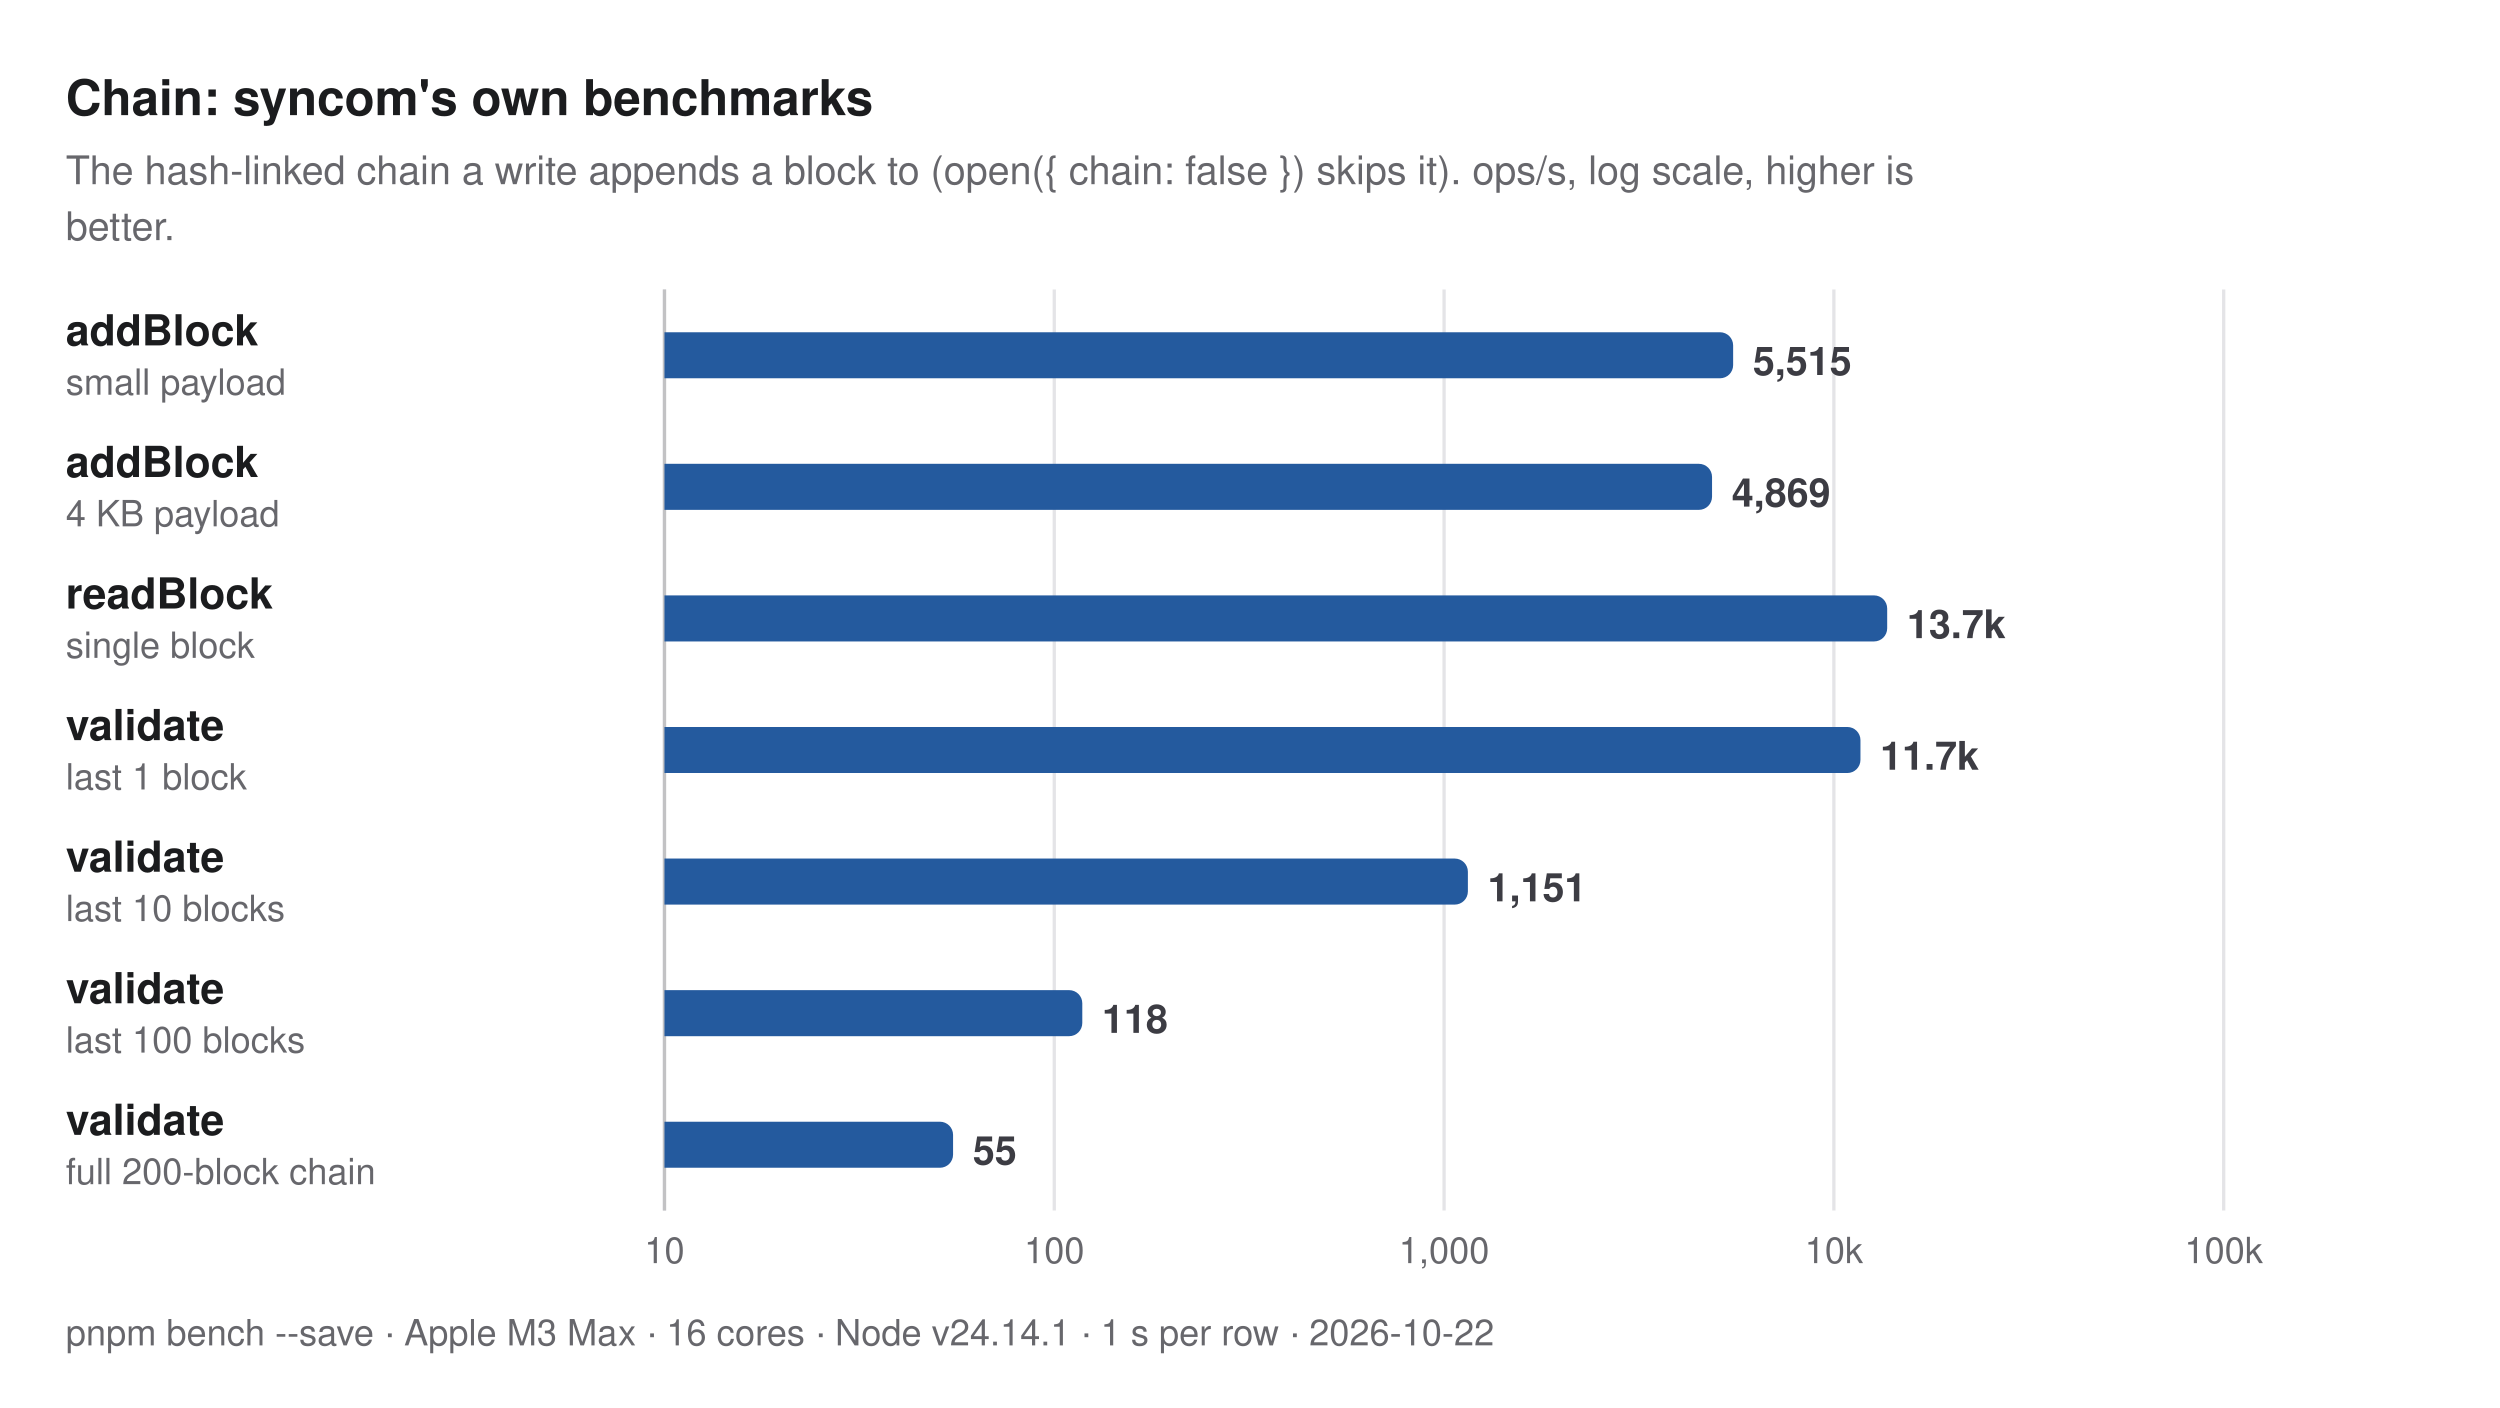
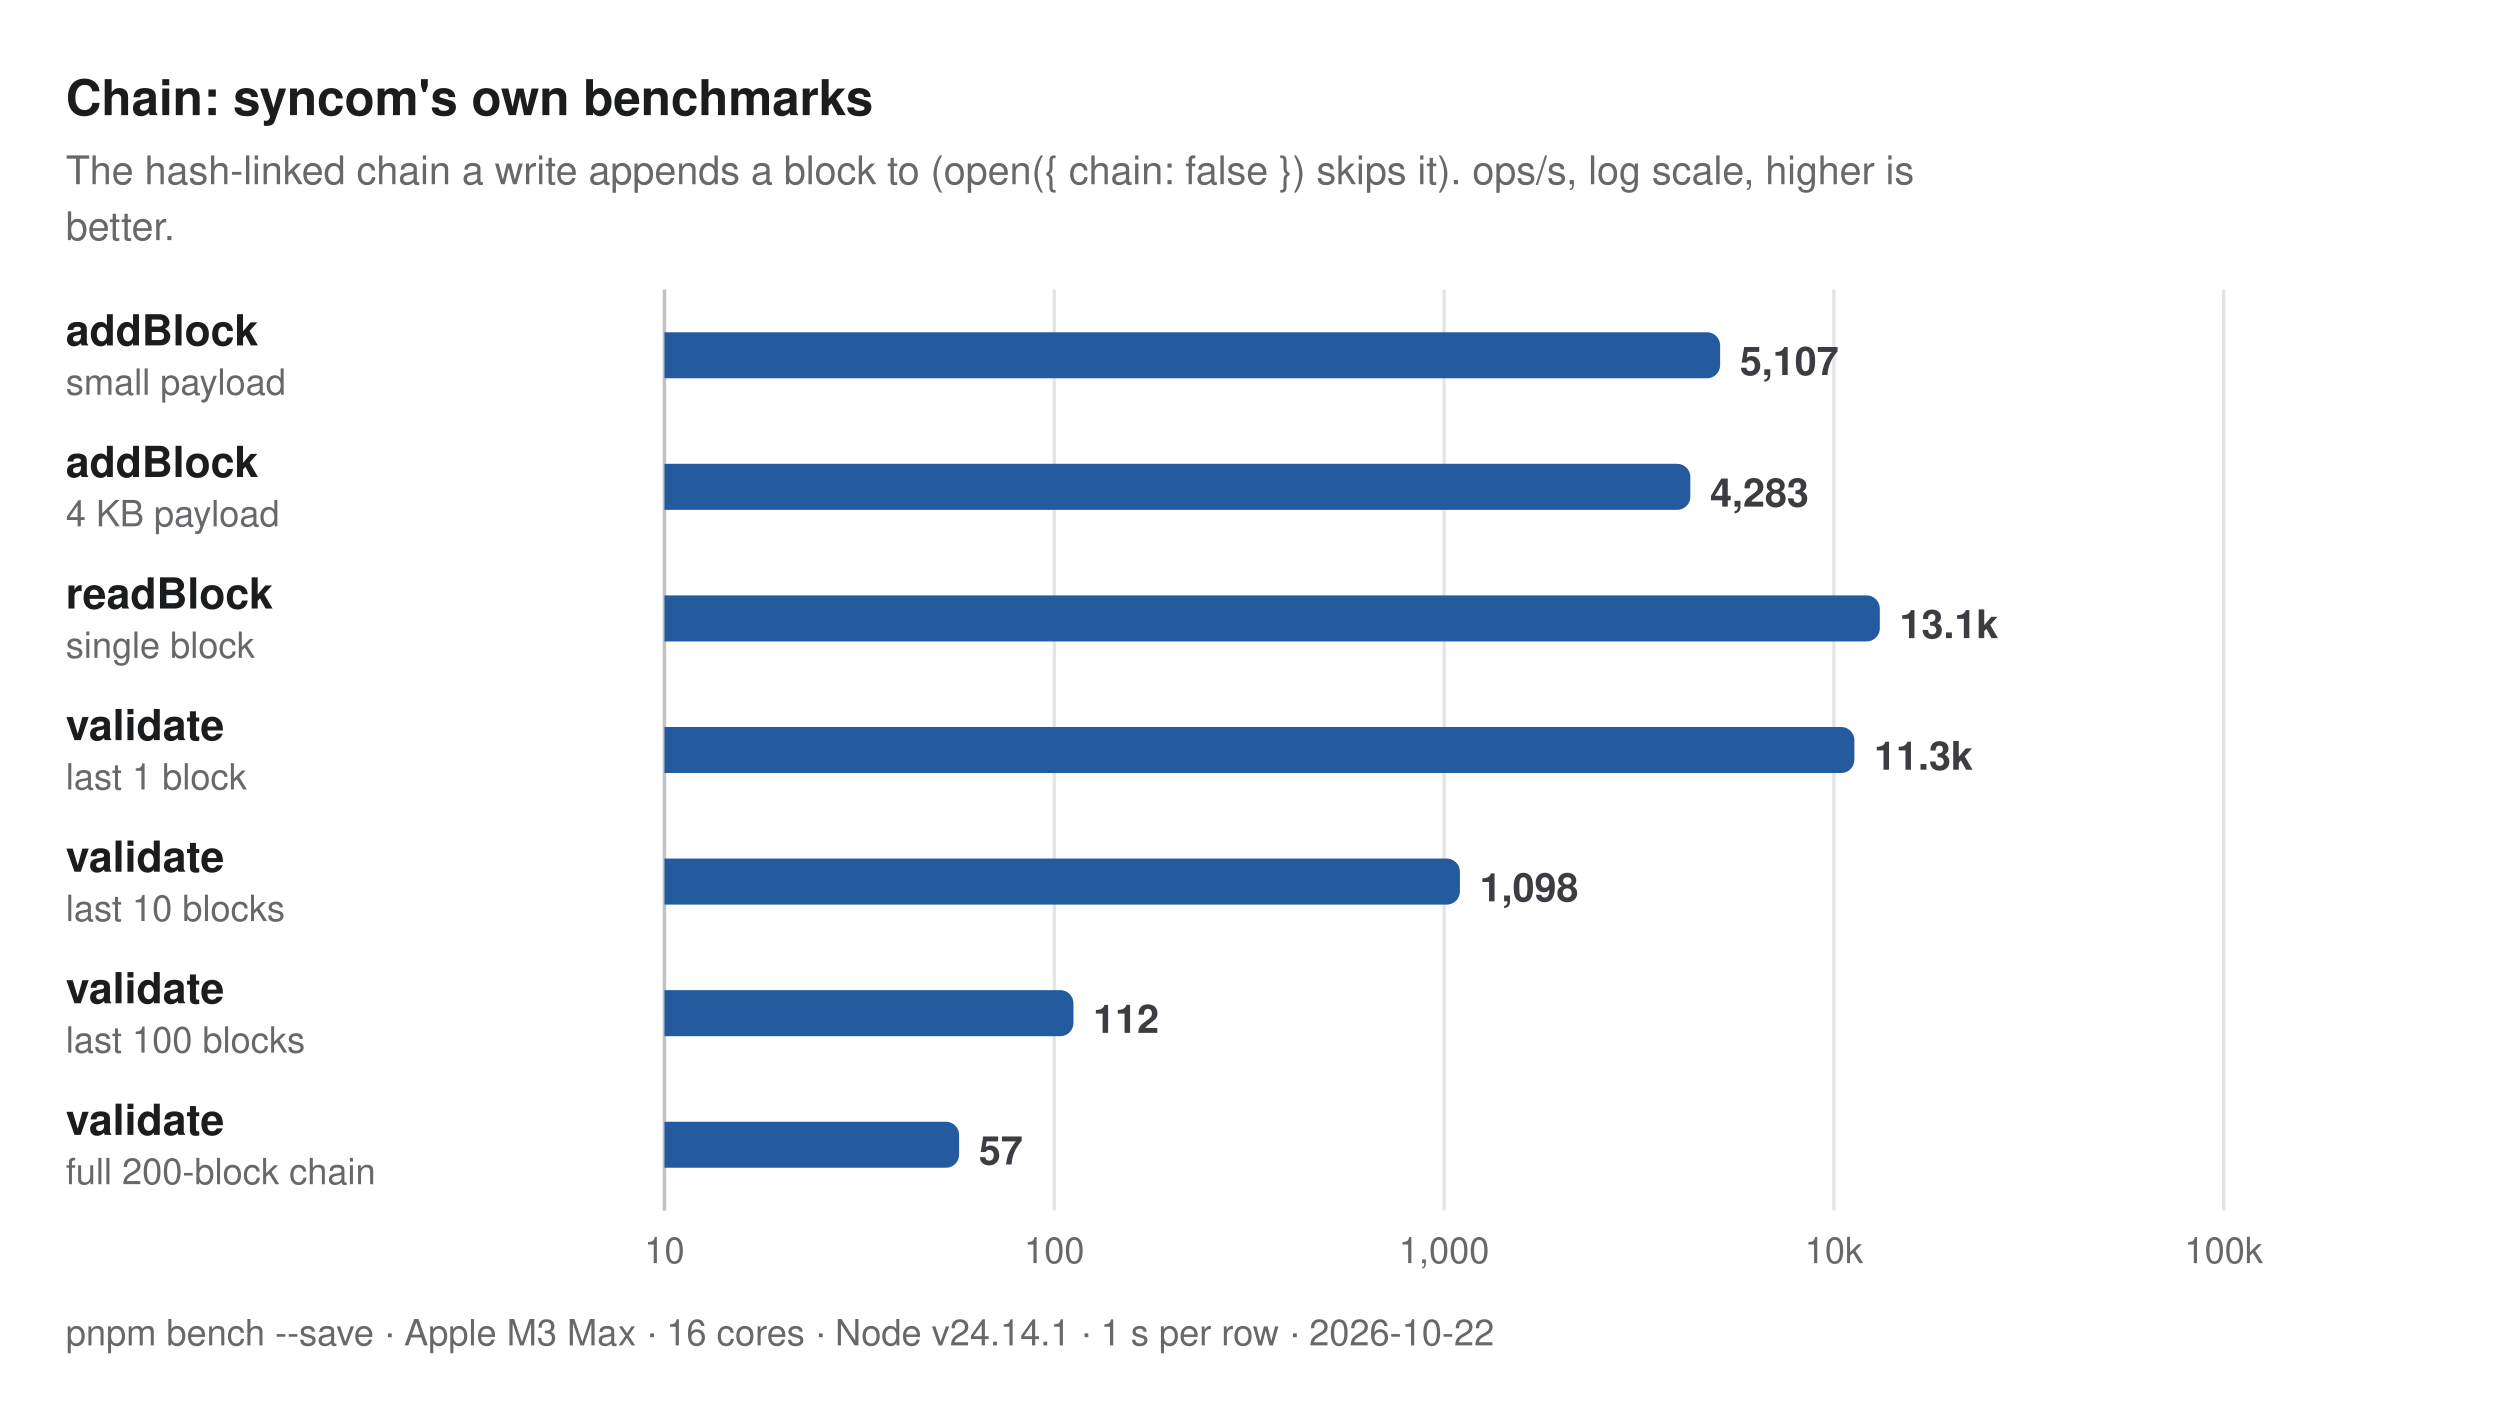
<svg xmlns="http://www.w3.org/2000/svg" width="760" height="428" viewBox="0 0 760 428" role="img" aria-label="Chain: syncom's own benchmarks. The hash-linked chain a write appends a block to (open({ chain: false }) skips it). ops/s, log scale, higher is better.">
  <style>
  text { font-family: -apple-system, BlinkMacSystemFont, "Segoe UI", Helvetica, Arial, sans-serif; }
  .title { font-size: 15px; font-weight: 700; fill: #1b1c1e; }
  .subtitle, .caption { font-size: 12px; fill: #67676c; }
  .caption { font-size: 11px; }
  .group { font-size: 11px; font-weight: 600; letter-spacing: 0.06em; fill: #67676c; }
  .label { font-size: 13px; font-weight: 600; fill: #1b1c1e; }
  .label.primary, .label.secondary { font-weight: 700; }
  .sublabel { font-size: 11px; fill: #67676c; }
  .value { font-size: 12px; font-weight: 600; fill: #3c3c43; font-variant-numeric: tabular-nums; }
  .value.small { font-size: 10px; }
  .legend { font-size: 11px; fill: #3c3c43; }
  .tick { font-size: 11px; fill: #67676c; font-variant-numeric: tabular-nums; }
  .grid { stroke: #e4e4e7; stroke-width: 1; }
  .axis { stroke: #c2c2c4; stroke-width: 1; }
  .ref { stroke: #67676c; stroke-width: 1; stroke-dasharray: 3 3; }
  .bar { fill: #c4c6cc; }
  .bar.primary { fill: #245a9e; }
  .bar.secondary { fill: #5e9be6; }
  @media (prefers-color-scheme: dark) {
    .title, .label { fill: #dfdfd6; }
    .subtitle, .caption, .group, .sublabel, .tick { fill: #98989f; }
    .value, .legend { fill: #c2c2c4; }
    .grid { stroke: #2e2e32; }
    .axis { stroke: #48484c; }
    .ref { stroke: #98989f; }
    .bar { fill: #46474e; }
    .bar.primary { fill: #8dbcf2; }
    .bar.secondary { fill: #3d7bd0; }
  }
</style>
  <text class="title" x="20" y="35">Chain: syncom's own benchmarks</text>
  <text class="subtitle" x="20" y="56">The hash-linked chain a write appends a block to (open({ chain: false }) skips it). ops/s, log scale, higher is</text>
  <text class="subtitle" x="20" y="73">better.</text>
  <line class="grid" x1="202" y1="88" x2="202" y2="368" />
  <text class="tick" x="202" y="384" text-anchor="middle">10</text>
  <line class="grid" x1="320.5" y1="88" x2="320.5" y2="368" />
  <text class="tick" x="320.5" y="384" text-anchor="middle">100</text>
  <line class="grid" x1="439" y1="88" x2="439" y2="368" />
  <text class="tick" x="439" y="384" text-anchor="middle">1,000</text>
  <line class="grid" x1="557.5" y1="88" x2="557.5" y2="368" />
  <text class="tick" x="557.5" y="384" text-anchor="middle">10k</text>
  <line class="grid" x1="676" y1="88" x2="676" y2="368" />
  <text class="tick" x="676" y="384" text-anchor="middle">100k</text>
  <line class="axis" x1="202" y1="88" x2="202" y2="368" />
  <g>
    <text class="label primary" x="20" y="105">addBlock</text>
    <text class="sublabel" x="20" y="120">small payload</text>
-     <path class="bar primary" d="M202,101H522.873A4,4 0 0 1 526.873,105V111A4,4 0 0 1 522.873,115H202Z" />
-     <text class="value" x="532.873" y="114">5,515</text>
+     <path class="bar primary" d="M202,101H518.918A4,4 0 0 1 522.918,105V111A4,4 0 0 1 518.918,115H202Z" />
+     <text class="value" x="528.918" y="114">5,107</text>
  </g>
  <g>
    <text class="label primary" x="20" y="145">addBlock</text>
    <text class="sublabel" x="20" y="160">4 KB payload</text>
-     <path class="bar primary" d="M202,141H516.462A4,4 0 0 1 520.462,145V151A4,4 0 0 1 516.462,155H202Z" />
-     <text class="value" x="526.462" y="154">4,869</text>
+     <path class="bar primary" d="M202,141H509.862A4,4 0 0 1 513.862,145V151A4,4 0 0 1 509.862,155H202Z" />
+     <text class="value" x="519.862" y="154">4,283</text>
  </g>
  <g>
    <text class="label primary" x="20" y="185">readBlock</text>
    <text class="sublabel" x="20" y="200">single block</text>
-     <path class="bar primary" d="M202,181H569.705A4,4 0 0 1 573.705,185V191A4,4 0 0 1 569.705,195H202Z" />
-     <text class="value" x="579.705" y="194">13.7k</text>
+     <path class="bar primary" d="M202,181H567.463A4,4 0 0 1 571.463,185V191A4,4 0 0 1 567.463,195H202Z" />
+     <text class="value" x="577.463" y="194">13.1k</text>
  </g>
  <g>
    <text class="label primary" x="20" y="225">validate</text>
    <text class="sublabel" x="20" y="240">last 1 block</text>
-     <path class="bar primary" d="M202,221H561.58A4,4 0 0 1 565.58,225V231A4,4 0 0 1 561.58,235H202Z" />
-     <text class="value" x="571.58" y="234">11.7k</text>
+     <path class="bar primary" d="M202,221H559.731A4,4 0 0 1 563.731,225V231A4,4 0 0 1 559.731,235H202Z" />
+     <text class="value" x="569.731" y="234">11.3k</text>
  </g>
  <g>
    <text class="label primary" x="20" y="265">validate</text>
    <text class="sublabel" x="20" y="280">last 10 blocks</text>
-     <path class="bar primary" d="M202,261H442.237A4,4 0 0 1 446.237,265V271A4,4 0 0 1 442.237,275H202Z" />
-     <text class="value" x="452.237" y="274">1,151</text>
+     <path class="bar primary" d="M202,261H439.811A4,4 0 0 1 443.811,265V271A4,4 0 0 1 439.811,275H202Z" />
+     <text class="value" x="449.811" y="274">1,098</text>
  </g>
  <g>
    <text class="label primary" x="20" y="305">validate</text>
    <text class="sublabel" x="20" y="320">last 100 blocks</text>
-     <path class="bar primary" d="M202,301H325.018A4,4 0 0 1 329.018,305V311A4,4 0 0 1 325.018,315H202Z" />
-     <text class="value" x="335.018" y="314">118</text>
+     <path class="bar primary" d="M202,301H322.332A4,4 0 0 1 326.332,305V311A4,4 0 0 1 322.332,315H202Z" />
+     <text class="value" x="332.332" y="314">112</text>
  </g>
  <g>
    <text class="label primary" x="20" y="345">validate</text>
    <text class="sublabel" x="20" y="360">full 200-block chain</text>
-     <path class="bar primary" d="M202,341H285.733A4,4 0 0 1 289.733,345V351A4,4 0 0 1 285.733,355H202Z" />
-     <text class="value" x="295.733" y="354">55</text>
+     <path class="bar primary" d="M202,341H287.571A4,4 0 0 1 291.571,345V351A4,4 0 0 1 287.571,355H202Z" />
+     <text class="value" x="297.571" y="354">57</text>
  </g>
  <text class="caption" x="20" y="409">pnpm bench --save · Apple M3 Max · 16 cores · Node v24.14.1 · 1 s per row · 2026-10-22</text>
</svg>
